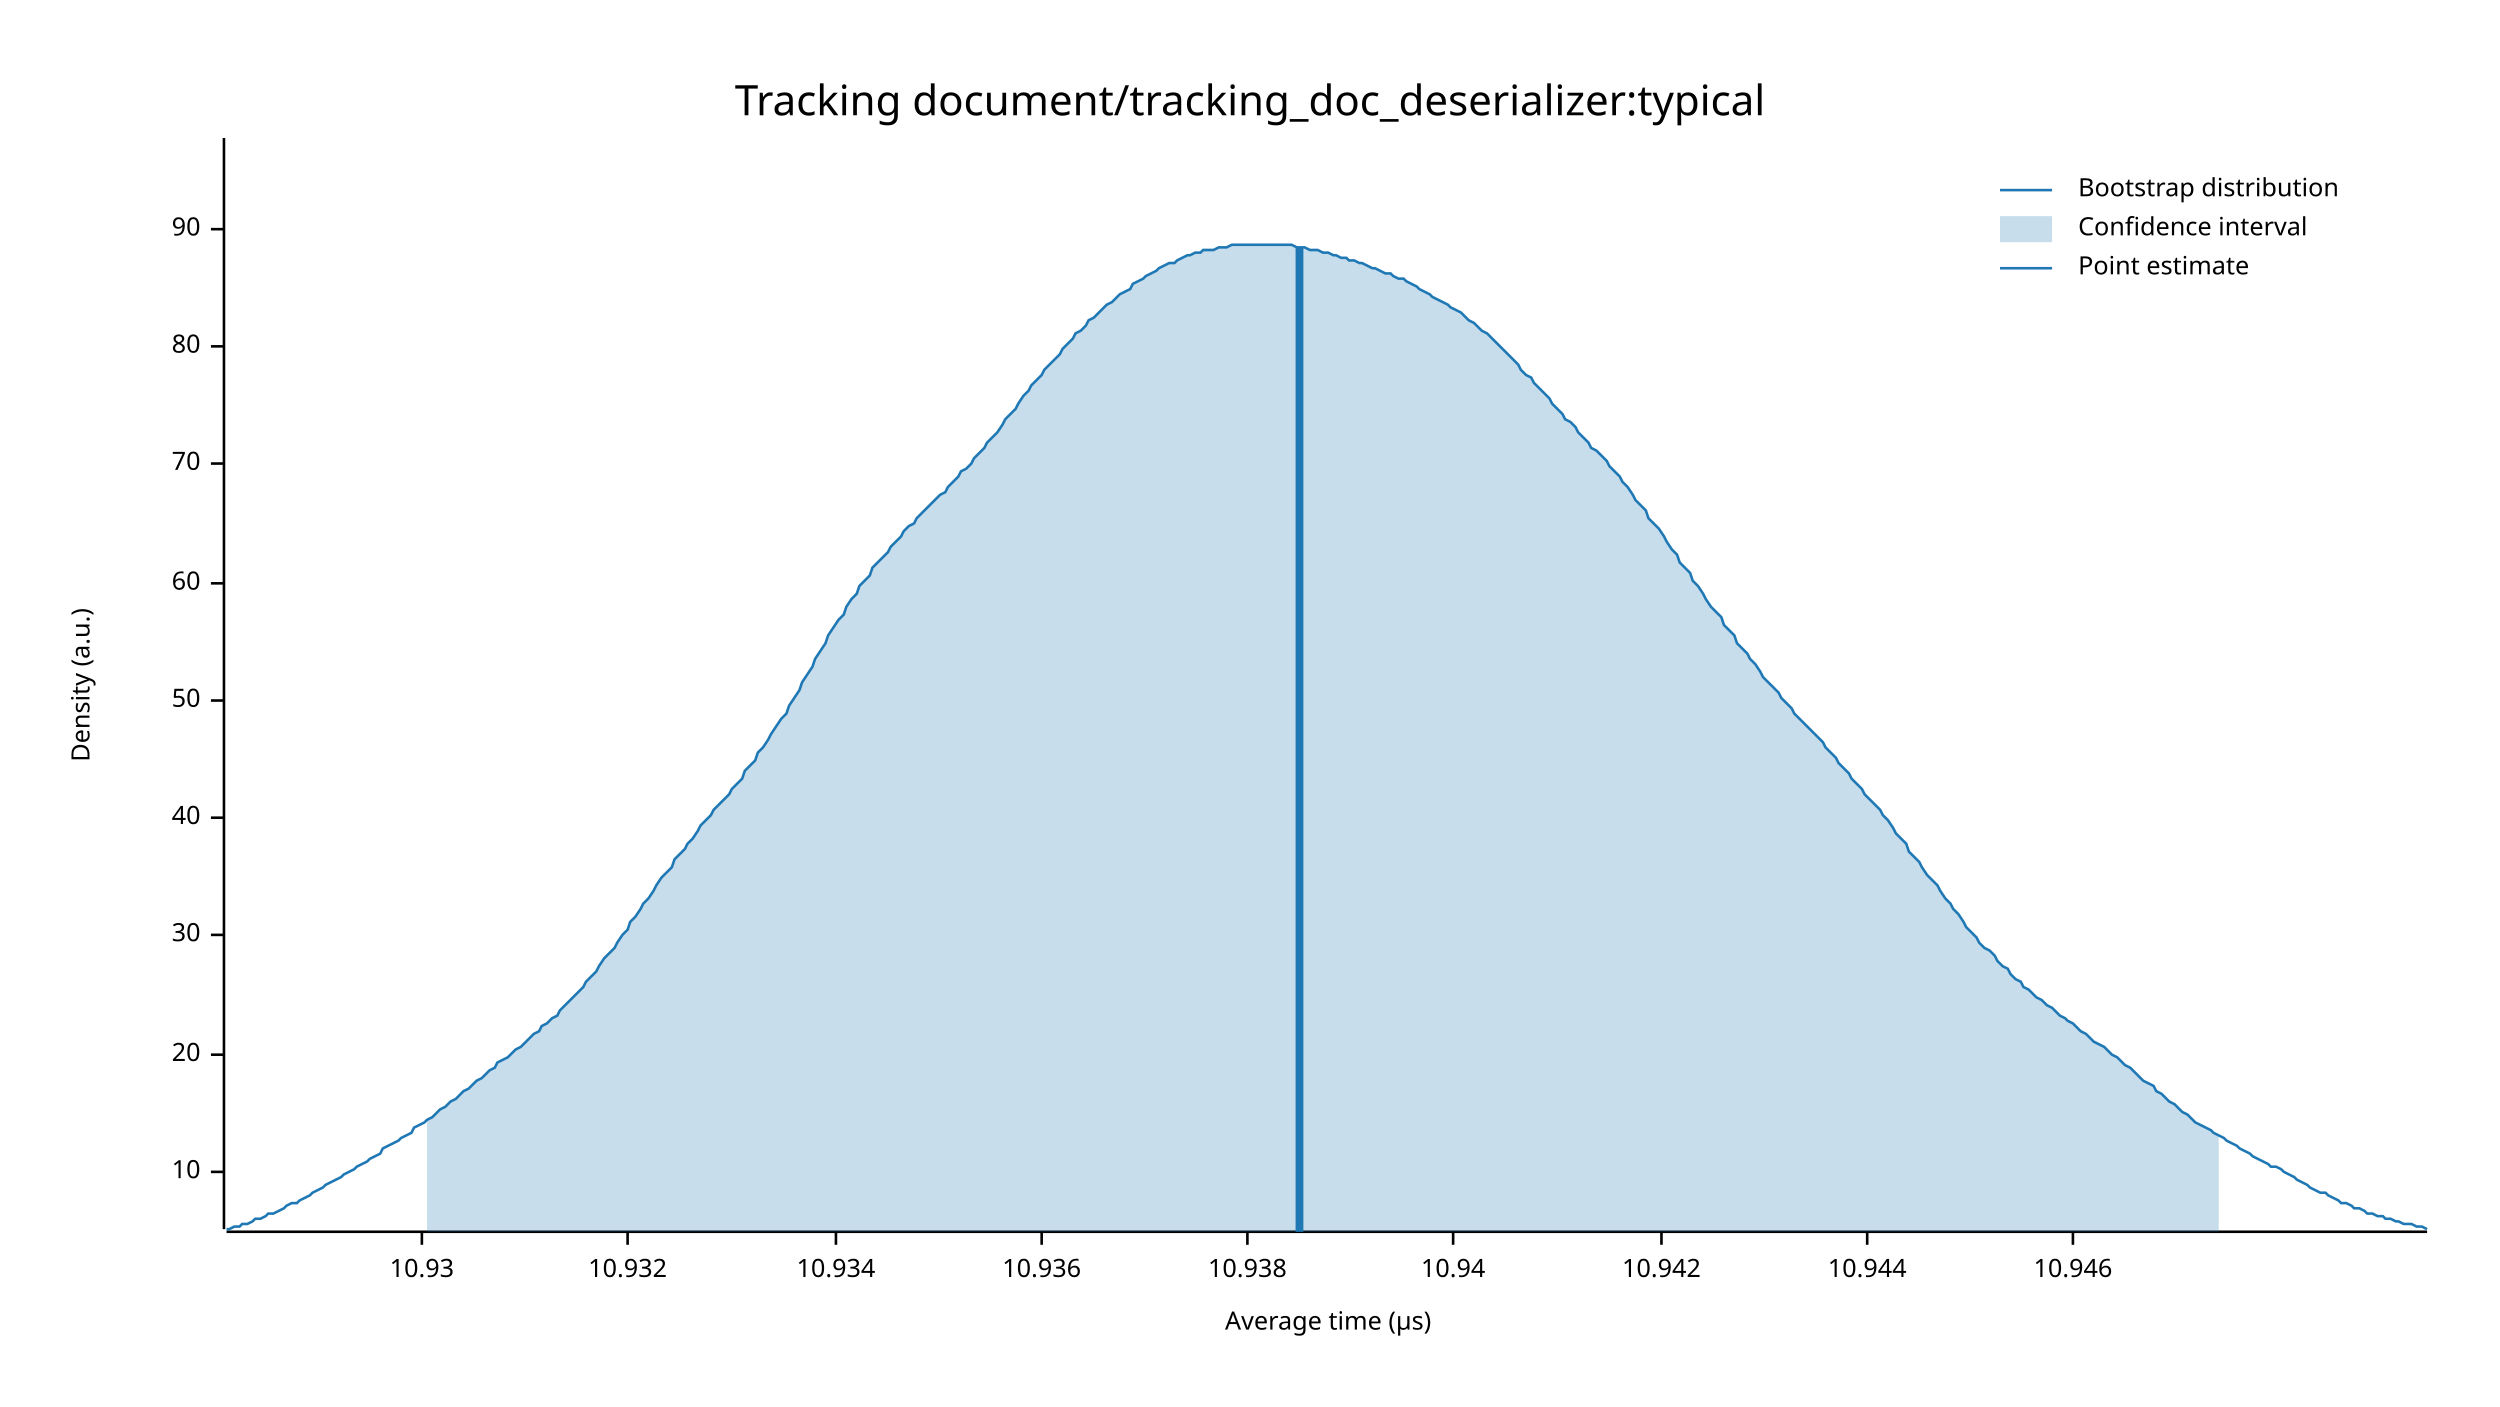
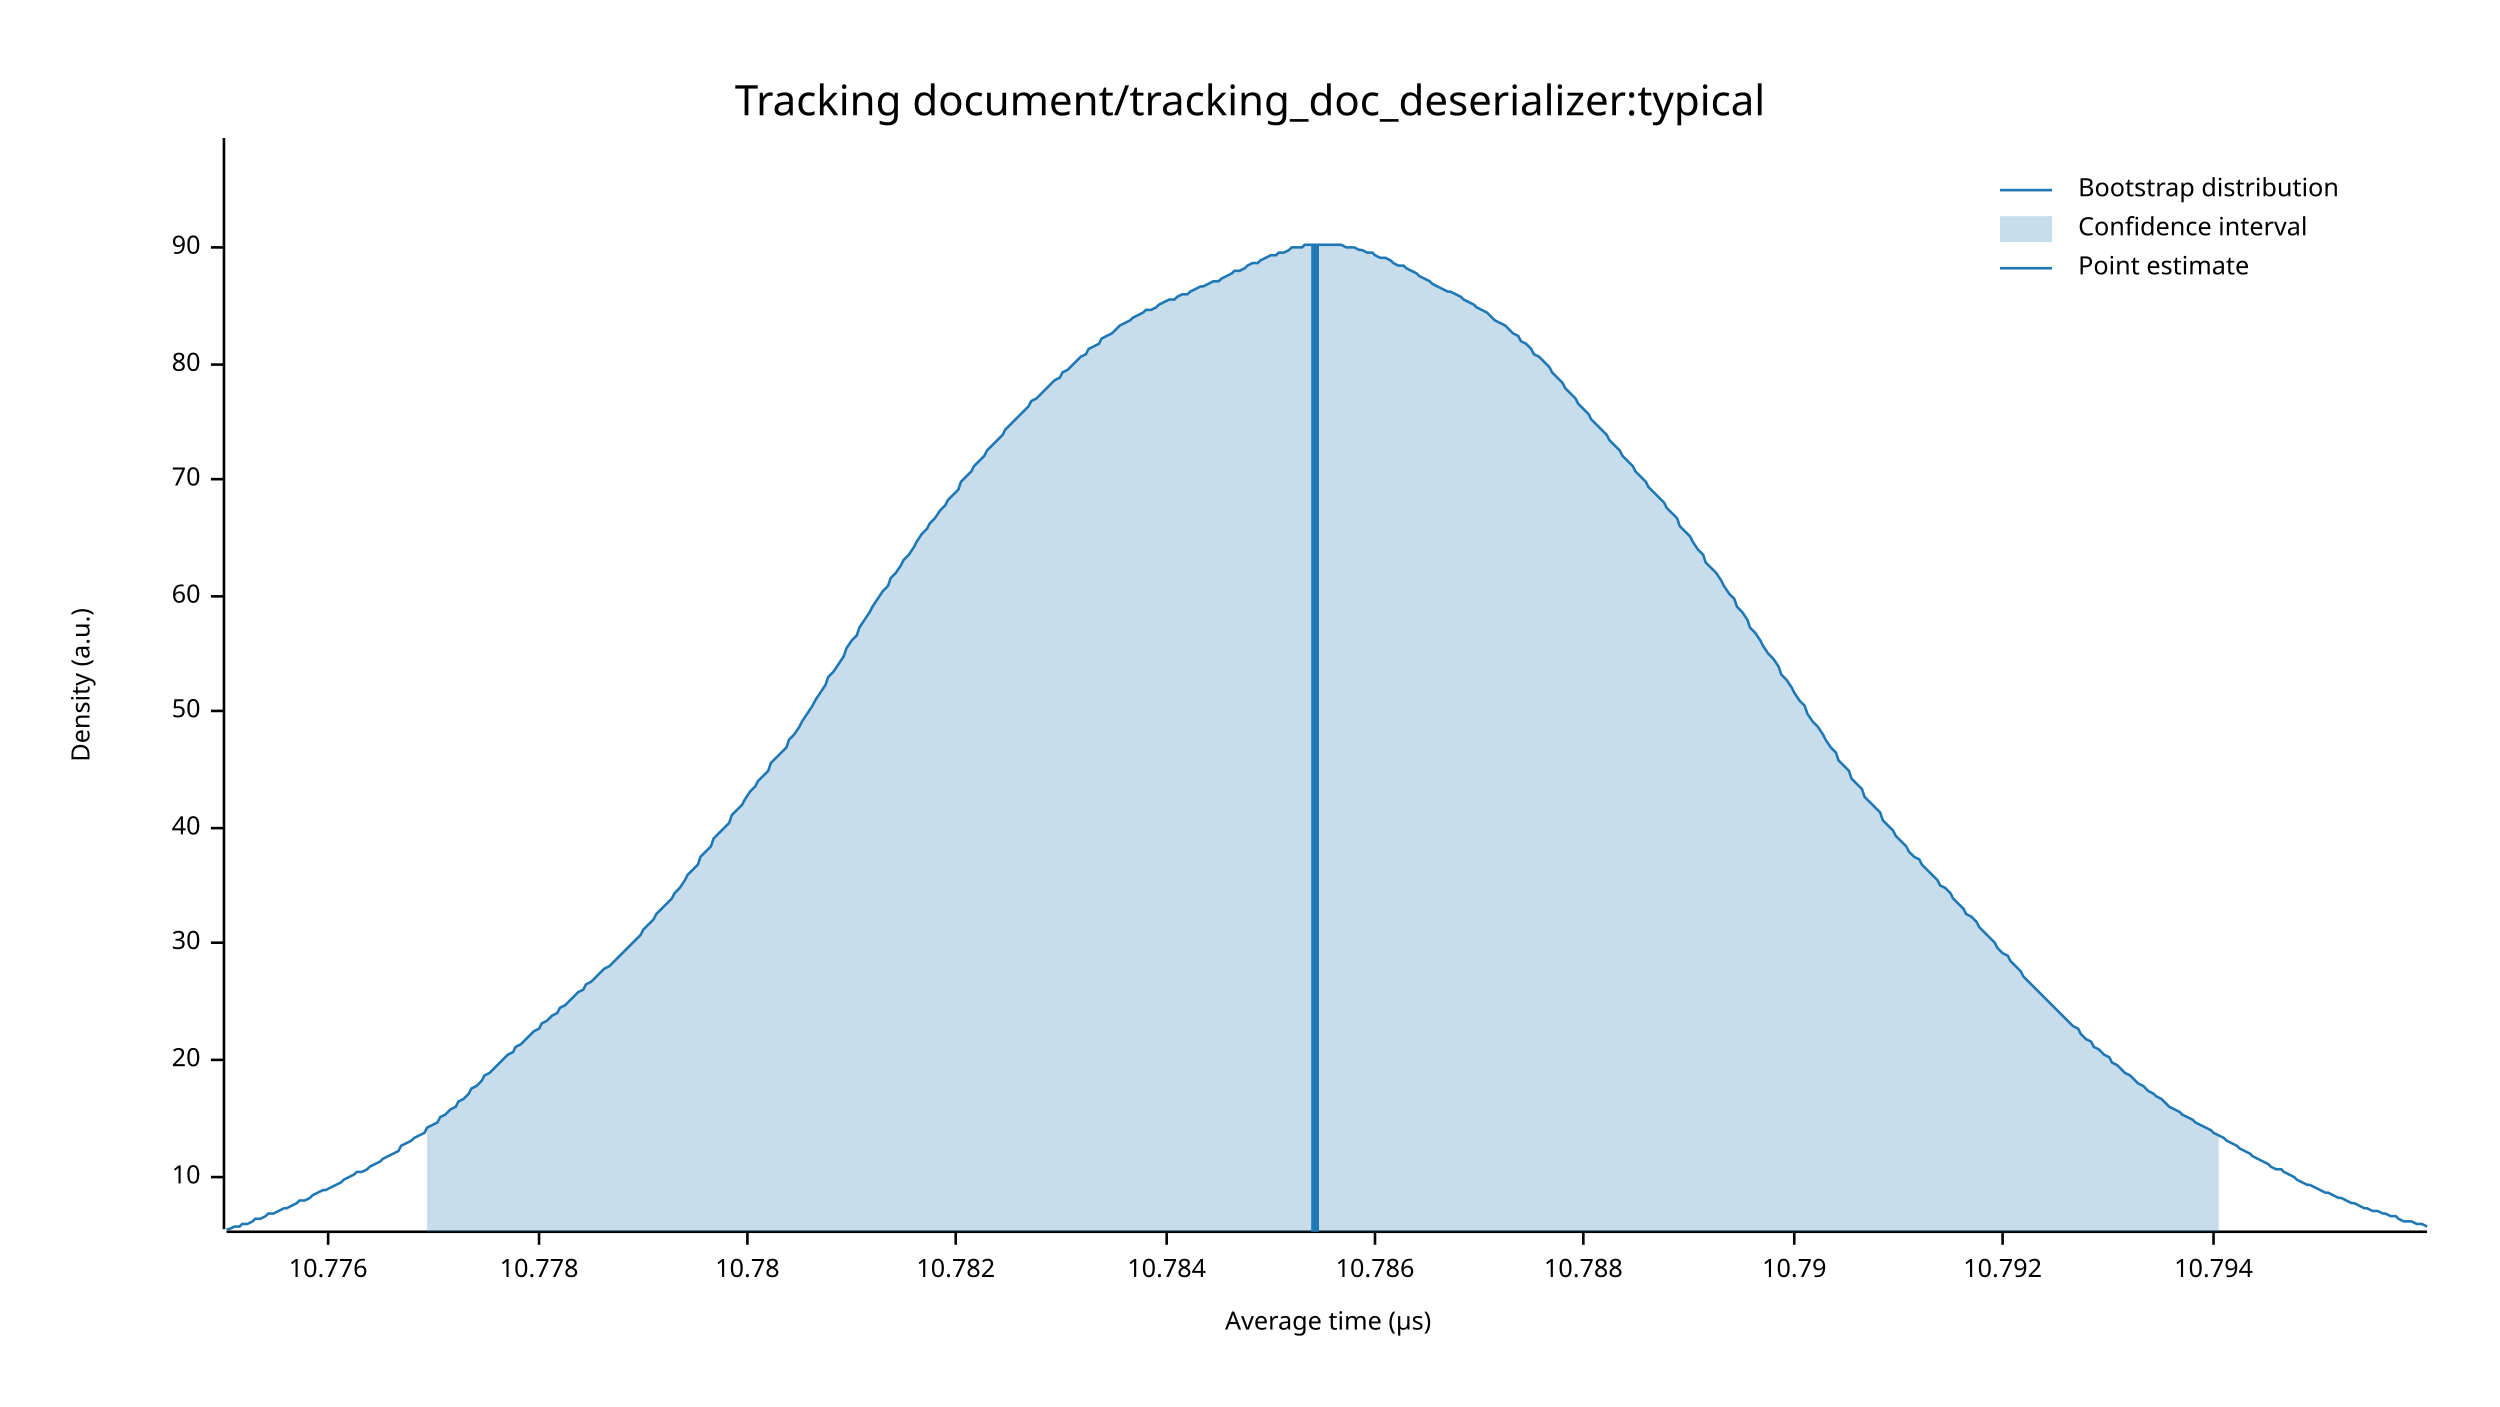
<svg xmlns="http://www.w3.org/2000/svg" width="960" height="540" viewBox="0 0 960 540">
  <text x="480" y="32" dy="0.76em" text-anchor="middle" font-family="sans-serif" font-size="16.129" opacity="1" fill="#000000">
Tracking document/tracking_doc_deserializer:typical
</text>
  <text x="27" y="263" dy="0.76em" text-anchor="middle" font-family="sans-serif" font-size="9.677" opacity="1" fill="#000000" transform="rotate(270, 27, 263)">
Density (a.u.)
</text>
  <text x="510" y="513" dy="-0.5ex" text-anchor="middle" font-family="sans-serif" font-size="9.677" opacity="1" fill="#000000">
Average time (µs)
</text>
  <polyline fill="none" opacity="1" stroke="#000000" stroke-width="1" points="86,53 86,472 " />
-   <text x="77" y="450" dy="0.5ex" text-anchor="end" font-family="sans-serif" font-size="9.677" opacity="1" fill="#000000">
+   <text x="77" y="452" dy="0.5ex" text-anchor="end" font-family="sans-serif" font-size="9.677" opacity="1" fill="#000000">
10
</text>
-   <polyline fill="none" opacity="1" stroke="#000000" stroke-width="1" points="81,450 86,450 " />
-   <text x="77" y="405" dy="0.5ex" text-anchor="end" font-family="sans-serif" font-size="9.677" opacity="1" fill="#000000">
+   <polyline fill="none" opacity="1" stroke="#000000" stroke-width="1" points="81,452 86,452 " />
+   <text x="77" y="407" dy="0.5ex" text-anchor="end" font-family="sans-serif" font-size="9.677" opacity="1" fill="#000000">
20
</text>
-   <polyline fill="none" opacity="1" stroke="#000000" stroke-width="1" points="81,405 86,405 " />
-   <text x="77" y="359" dy="0.5ex" text-anchor="end" font-family="sans-serif" font-size="9.677" opacity="1" fill="#000000">
+   <polyline fill="none" opacity="1" stroke="#000000" stroke-width="1" points="81,407 86,407 " />
+   <text x="77" y="362" dy="0.5ex" text-anchor="end" font-family="sans-serif" font-size="9.677" opacity="1" fill="#000000">
30
</text>
-   <polyline fill="none" opacity="1" stroke="#000000" stroke-width="1" points="81,359 86,359 " />
-   <text x="77" y="314" dy="0.5ex" text-anchor="end" font-family="sans-serif" font-size="9.677" opacity="1" fill="#000000">
+   <polyline fill="none" opacity="1" stroke="#000000" stroke-width="1" points="81,362 86,362 " />
+   <text x="77" y="318" dy="0.5ex" text-anchor="end" font-family="sans-serif" font-size="9.677" opacity="1" fill="#000000">
40
</text>
-   <polyline fill="none" opacity="1" stroke="#000000" stroke-width="1" points="81,314 86,314 " />
-   <text x="77" y="269" dy="0.5ex" text-anchor="end" font-family="sans-serif" font-size="9.677" opacity="1" fill="#000000">
+   <polyline fill="none" opacity="1" stroke="#000000" stroke-width="1" points="81,318 86,318 " />
+   <text x="77" y="273" dy="0.5ex" text-anchor="end" font-family="sans-serif" font-size="9.677" opacity="1" fill="#000000">
50
</text>
-   <polyline fill="none" opacity="1" stroke="#000000" stroke-width="1" points="81,269 86,269 " />
-   <text x="77" y="224" dy="0.5ex" text-anchor="end" font-family="sans-serif" font-size="9.677" opacity="1" fill="#000000">
+   <polyline fill="none" opacity="1" stroke="#000000" stroke-width="1" points="81,273 86,273 " />
+   <text x="77" y="229" dy="0.5ex" text-anchor="end" font-family="sans-serif" font-size="9.677" opacity="1" fill="#000000">
60
</text>
-   <polyline fill="none" opacity="1" stroke="#000000" stroke-width="1" points="81,224 86,224 " />
-   <text x="77" y="178" dy="0.5ex" text-anchor="end" font-family="sans-serif" font-size="9.677" opacity="1" fill="#000000">
+   <polyline fill="none" opacity="1" stroke="#000000" stroke-width="1" points="81,229 86,229 " />
+   <text x="77" y="184" dy="0.5ex" text-anchor="end" font-family="sans-serif" font-size="9.677" opacity="1" fill="#000000">
70
</text>
-   <polyline fill="none" opacity="1" stroke="#000000" stroke-width="1" points="81,178 86,178 " />
-   <text x="77" y="133" dy="0.5ex" text-anchor="end" font-family="sans-serif" font-size="9.677" opacity="1" fill="#000000">
+   <polyline fill="none" opacity="1" stroke="#000000" stroke-width="1" points="81,184 86,184 " />
+   <text x="77" y="140" dy="0.5ex" text-anchor="end" font-family="sans-serif" font-size="9.677" opacity="1" fill="#000000">
80
</text>
-   <polyline fill="none" opacity="1" stroke="#000000" stroke-width="1" points="81,133 86,133 " />
-   <text x="77" y="88" dy="0.5ex" text-anchor="end" font-family="sans-serif" font-size="9.677" opacity="1" fill="#000000">
+   <polyline fill="none" opacity="1" stroke="#000000" stroke-width="1" points="81,140 86,140 " />
+   <text x="77" y="95" dy="0.5ex" text-anchor="end" font-family="sans-serif" font-size="9.677" opacity="1" fill="#000000">
90
</text>
-   <polyline fill="none" opacity="1" stroke="#000000" stroke-width="1" points="81,88 86,88 " />
+   <polyline fill="none" opacity="1" stroke="#000000" stroke-width="1" points="81,95 86,95 " />
  <polyline fill="none" opacity="1" stroke="#000000" stroke-width="1" points="87,473 932,473 " />
-   <text x="162" y="483" dy="0.76em" text-anchor="middle" font-family="sans-serif" font-size="9.677" opacity="1" fill="#000000">
- 10.93
+   <text x="126" y="483" dy="0.76em" text-anchor="middle" font-family="sans-serif" font-size="9.677" opacity="1" fill="#000000">
+ 10.776
</text>
-   <polyline fill="none" opacity="1" stroke="#000000" stroke-width="1" points="162,473 162,478 " />
-   <text x="241" y="483" dy="0.76em" text-anchor="middle" font-family="sans-serif" font-size="9.677" opacity="1" fill="#000000">
- 10.932
+   <polyline fill="none" opacity="1" stroke="#000000" stroke-width="1" points="126,473 126,478 " />
+   <text x="207" y="483" dy="0.76em" text-anchor="middle" font-family="sans-serif" font-size="9.677" opacity="1" fill="#000000">
+ 10.778
</text>
-   <polyline fill="none" opacity="1" stroke="#000000" stroke-width="1" points="241,473 241,478 " />
-   <text x="321" y="483" dy="0.76em" text-anchor="middle" font-family="sans-serif" font-size="9.677" opacity="1" fill="#000000">
- 10.934
+   <polyline fill="none" opacity="1" stroke="#000000" stroke-width="1" points="207,473 207,478 " />
+   <text x="287" y="483" dy="0.76em" text-anchor="middle" font-family="sans-serif" font-size="9.677" opacity="1" fill="#000000">
+ 10.78
</text>
-   <polyline fill="none" opacity="1" stroke="#000000" stroke-width="1" points="321,473 321,478 " />
-   <text x="400" y="483" dy="0.76em" text-anchor="middle" font-family="sans-serif" font-size="9.677" opacity="1" fill="#000000">
- 10.936
+   <polyline fill="none" opacity="1" stroke="#000000" stroke-width="1" points="287,473 287,478 " />
+   <text x="367" y="483" dy="0.76em" text-anchor="middle" font-family="sans-serif" font-size="9.677" opacity="1" fill="#000000">
+ 10.782
</text>
-   <polyline fill="none" opacity="1" stroke="#000000" stroke-width="1" points="400,473 400,478 " />
-   <text x="479" y="483" dy="0.76em" text-anchor="middle" font-family="sans-serif" font-size="9.677" opacity="1" fill="#000000">
- 10.938
+   <polyline fill="none" opacity="1" stroke="#000000" stroke-width="1" points="367,473 367,478 " />
+   <text x="448" y="483" dy="0.76em" text-anchor="middle" font-family="sans-serif" font-size="9.677" opacity="1" fill="#000000">
+ 10.784
</text>
-   <polyline fill="none" opacity="1" stroke="#000000" stroke-width="1" points="479,473 479,478 " />
-   <text x="558" y="483" dy="0.76em" text-anchor="middle" font-family="sans-serif" font-size="9.677" opacity="1" fill="#000000">
- 10.94
+   <polyline fill="none" opacity="1" stroke="#000000" stroke-width="1" points="448,473 448,478 " />
+   <text x="528" y="483" dy="0.76em" text-anchor="middle" font-family="sans-serif" font-size="9.677" opacity="1" fill="#000000">
+ 10.786
</text>
-   <polyline fill="none" opacity="1" stroke="#000000" stroke-width="1" points="558,473 558,478 " />
-   <text x="638" y="483" dy="0.76em" text-anchor="middle" font-family="sans-serif" font-size="9.677" opacity="1" fill="#000000">
- 10.942
+   <polyline fill="none" opacity="1" stroke="#000000" stroke-width="1" points="528,473 528,478 " />
+   <text x="608" y="483" dy="0.76em" text-anchor="middle" font-family="sans-serif" font-size="9.677" opacity="1" fill="#000000">
+ 10.788
</text>
-   <polyline fill="none" opacity="1" stroke="#000000" stroke-width="1" points="638,473 638,478 " />
-   <text x="717" y="483" dy="0.76em" text-anchor="middle" font-family="sans-serif" font-size="9.677" opacity="1" fill="#000000">
- 10.944
+   <polyline fill="none" opacity="1" stroke="#000000" stroke-width="1" points="608,473 608,478 " />
+   <text x="689" y="483" dy="0.76em" text-anchor="middle" font-family="sans-serif" font-size="9.677" opacity="1" fill="#000000">
+ 10.79
</text>
-   <polyline fill="none" opacity="1" stroke="#000000" stroke-width="1" points="717,473 717,478 " />
-   <text x="796" y="483" dy="0.76em" text-anchor="middle" font-family="sans-serif" font-size="9.677" opacity="1" fill="#000000">
- 10.946
+   <polyline fill="none" opacity="1" stroke="#000000" stroke-width="1" points="689,473 689,478 " />
+   <text x="769" y="483" dy="0.76em" text-anchor="middle" font-family="sans-serif" font-size="9.677" opacity="1" fill="#000000">
+ 10.792
</text>
-   <polyline fill="none" opacity="1" stroke="#000000" stroke-width="1" points="796,473 796,478 " />
-   <polyline fill="none" opacity="1" stroke="#1F78B4" stroke-width="1" points="87,472 88,472 90,471 92,471 93,470 95,470 97,469 98,468 100,468 102,467 103,466 105,466 107,465 109,464 110,463 112,462 114,462 115,461 117,460 119,459 120,458 122,457 124,456 125,455 127,454 129,453 131,452 132,451 134,450 136,449 137,448 139,447 141,446 142,445 144,444 146,443 147,441 149,440 151,439 153,438 154,437 156,436 158,435 159,433 161,432 163,431 164,430 166,429 168,427 169,426 171,425 173,423 175,422 176,421 178,419 180,418 181,417 183,415 185,414 186,413 188,411 190,410 191,408 193,407 195,406 197,404 198,403 200,402 202,400 203,399 205,397 207,396 208,394 210,393 212,391 214,390 215,388 217,386 219,384 220,383 222,381 224,379 225,377 227,375 229,373 230,371 232,368 234,366 236,364 237,362 239,359 241,357 242,354 244,352 246,349 247,347 249,345 251,342 252,340 254,337 256,335 258,333 259,330 261,328 263,326 264,324 266,322 268,319 269,317 271,315 273,313 274,311 276,309 278,307 280,305 281,303 283,301 285,299 286,296 288,294 290,292 291,289 293,287 295,284 296,282 298,279 300,276 302,274 303,271 305,268 307,265 308,262 310,259 312,256 313,253 315,250 317,247 318,244 320,241 322,238 324,236 325,233 327,230 329,228 330,225 332,223 334,221 335,218 337,216 339,214 341,212 342,210 344,208 346,206 347,204 349,202 351,201 352,199 354,197 356,195 357,194 359,192 361,190 363,189 364,187 366,185 368,183 369,181 371,180 373,178 374,176 376,174 378,172 379,170 381,168 383,166 385,163 386,161 388,159 390,157 391,155 393,152 395,150 396,148 398,146 400,144 401,142 403,140 405,138 407,136 408,134 410,132 412,130 413,128 415,127 417,125 418,123 420,122 422,120 423,119 425,117 427,116 429,114 430,113 432,112 434,111 435,109 437,108 439,107 440,106 442,105 444,104 445,103 447,102 449,101 451,101 452,100 454,99 456,98 457,98 459,97 461,97 462,96 464,96 466,96 468,95 469,95 471,95 473,94 474,94 476,94 478,94 479,94 481,94 483,94 484,94 486,94 488,94 490,94 491,94 493,94 495,94 496,94 498,95 500,95 501,95 503,96 505,96 506,96 508,97 510,97 512,98 513,98 515,99 517,99 518,100 520,100 522,101 523,101 525,102 527,103 528,103 530,104 532,105 534,105 535,106 537,107 539,107 540,108 542,109 544,110 545,111 547,112 549,113 550,114 552,115 554,116 556,117 557,118 559,119 561,120 562,121 564,123 566,124 567,125 569,127 571,128 573,130 574,131 576,133 578,135 579,136 581,138 583,140 584,142 586,144 588,145 589,147 591,149 593,151 595,153 596,155 598,157 600,159 601,161 603,162 605,164 606,166 608,168 610,170 611,172 613,173 615,175 617,177 618,179 620,181 622,183 623,185 625,187 627,190 628,192 630,194 632,196 633,199 635,201 637,203 639,206 640,208 642,211 644,213 645,216 647,218 649,220 650,223 652,225 654,228 655,230 657,233 659,235 661,237 662,240 664,242 666,244 667,247 669,249 671,251 672,253 674,255 676,258 677,260 679,262 681,264 683,266 684,268 686,270 688,272 689,274 691,276 693,278 694,279 696,281 698,283 700,285 701,287 703,289 705,291 706,293 708,295 710,297 711,299 713,301 715,303 716,305 718,307 720,309 722,311 723,313 725,315 727,318 728,320 730,322 732,324 733,327 735,329 737,331 738,333 740,336 742,338 744,340 745,342 747,345 749,347 750,349 752,351 754,354 755,356 757,358 759,360 760,362 762,364 764,365 766,367 767,369 769,371 771,372 772,374 774,376 776,377 777,379 779,380 781,382 782,383 784,384 786,386 788,387 789,388 791,390 793,391 794,392 796,393 798,395 799,396 801,397 803,399 804,400 806,401 808,402 810,404 811,405 813,406 815,408 816,409 818,410 820,412 821,413 823,415 825,416 827,417 828,419 830,420 832,422 833,423 835,424 837,426 838,427 840,428 842,430 843,431 845,432 847,433 849,434 850,435 852,436 854,437 855,438 857,439 859,440 860,441 862,442 864,443 865,444 867,445 869,446 871,447 872,448 874,448 876,449 877,450 879,451 881,452 882,453 884,454 886,455 887,456 889,457 891,458 893,458 894,459 896,460 898,461 899,462 901,462 903,463 904,464 906,464 908,465 909,466 911,466 913,467 915,467 916,468 918,468 920,469 921,469 923,470 925,470 926,470 928,471 930,471 932,472 " />
-   <polygon opacity="0.25" fill="#1F78B4" points="164,430 166,429 168,427 169,426 171,425 173,423 175,422 176,421 178,419 180,418 181,417 183,415 185,414 186,413 188,411 190,410 191,408 193,407 195,406 197,404 198,403 200,402 202,400 203,399 205,397 207,396 208,394 210,393 212,391 214,390 215,388 217,386 219,384 220,383 222,381 224,379 225,377 227,375 229,373 230,371 232,368 234,366 236,364 237,362 239,359 241,357 242,354 244,352 246,349 247,347 249,345 251,342 252,340 254,337 256,335 258,333 259,330 261,328 263,326 264,324 266,322 268,319 269,317 271,315 273,313 274,311 276,309 278,307 280,305 281,303 283,301 285,299 286,296 288,294 290,292 291,289 293,287 295,284 296,282 298,279 300,276 302,274 303,271 305,268 307,265 308,262 310,259 312,256 313,253 315,250 317,247 318,244 320,241 322,238 324,236 325,233 327,230 329,228 330,225 332,223 334,221 335,218 337,216 339,214 341,212 342,210 344,208 346,206 347,204 349,202 351,201 352,199 354,197 356,195 357,194 359,192 361,190 363,189 364,187 366,185 368,183 369,181 371,180 373,178 374,176 376,174 378,172 379,170 381,168 383,166 385,163 386,161 388,159 390,157 391,155 393,152 395,150 396,148 398,146 400,144 401,142 403,140 405,138 407,136 408,134 410,132 412,130 413,128 415,127 417,125 418,123 420,122 422,120 423,119 425,117 427,116 429,114 430,113 432,112 434,111 435,109 437,108 439,107 440,106 442,105 444,104 445,103 447,102 449,101 451,101 452,100 454,99 456,98 457,98 459,97 461,97 462,96 464,96 466,96 468,95 469,95 471,95 473,94 474,94 476,94 478,94 479,94 481,94 483,94 484,94 486,94 488,94 490,94 491,94 493,94 495,94 496,94 498,95 500,95 501,95 503,96 505,96 506,96 508,97 510,97 512,98 513,98 515,99 517,99 518,100 520,100 522,101 523,101 525,102 527,103 528,103 530,104 532,105 534,105 535,106 537,107 539,107 540,108 542,109 544,110 545,111 547,112 549,113 550,114 552,115 554,116 556,117 557,118 559,119 561,120 562,121 564,123 566,124 567,125 569,127 571,128 573,130 574,131 576,133 578,135 579,136 581,138 583,140 584,142 586,144 588,145 589,147 591,149 593,151 595,153 596,155 598,157 600,159 601,161 603,162 605,164 606,166 608,168 610,170 611,172 613,173 615,175 617,177 618,179 620,181 622,183 623,185 625,187 627,190 628,192 630,194 632,196 633,199 635,201 637,203 639,206 640,208 642,211 644,213 645,216 647,218 649,220 650,223 652,225 654,228 655,230 657,233 659,235 661,237 662,240 664,242 666,244 667,247 669,249 671,251 672,253 674,255 676,258 677,260 679,262 681,264 683,266 684,268 686,270 688,272 689,274 691,276 693,278 694,279 696,281 698,283 700,285 701,287 703,289 705,291 706,293 708,295 710,297 711,299 713,301 715,303 716,305 718,307 720,309 722,311 723,313 725,315 727,318 728,320 730,322 732,324 733,327 735,329 737,331 738,333 740,336 742,338 744,340 745,342 747,345 749,347 750,349 752,351 754,354 755,356 757,358 759,360 760,362 762,364 764,365 766,367 767,369 769,371 771,372 772,374 774,376 776,377 777,379 779,380 781,382 782,383 784,384 786,386 788,387 789,388 791,390 793,391 794,392 796,393 798,395 799,396 801,397 803,399 804,400 806,401 808,402 810,404 811,405 813,406 815,408 816,409 818,410 820,412 821,413 823,415 825,416 827,417 828,419 830,420 832,422 833,423 835,424 837,426 838,427 840,428 842,430 843,431 845,432 847,433 849,434 850,435 852,436 852,473 164,473 " />
-   <polyline fill="none" opacity="1" stroke="#1F78B4" stroke-width="3" points="499,473 499,95 " />
+   <polyline fill="none" opacity="1" stroke="#000000" stroke-width="1" points="769,473 769,478 " />
+   <text x="850" y="483" dy="0.76em" text-anchor="middle" font-family="sans-serif" font-size="9.677" opacity="1" fill="#000000">
+ 10.794
+ </text>
+   <polyline fill="none" opacity="1" stroke="#000000" stroke-width="1" points="850,473 850,478 " />
+   <polyline fill="none" opacity="1" stroke="#1F78B4" stroke-width="1" points="87,472 88,472 90,471 92,471 93,470 95,470 97,469 98,468 100,468 102,467 103,466 105,466 107,465 109,464 110,464 112,463 114,462 115,461 117,461 119,460 120,459 122,458 124,457 125,457 127,456 129,455 131,454 132,453 134,452 136,451 137,450 139,450 141,449 142,448 144,447 146,446 147,445 149,444 151,443 153,442 154,440 156,439 158,438 159,437 161,436 163,435 164,433 166,432 168,431 169,429 171,428 173,426 175,425 176,423 178,422 180,420 181,418 183,417 185,415 186,413 188,412 190,410 191,409 193,407 195,405 197,404 198,402 200,401 202,399 203,398 205,396 207,395 208,393 210,392 212,390 214,389 215,387 217,386 219,384 220,383 222,381 224,380 225,378 227,377 229,375 230,374 232,372 234,371 236,369 237,368 239,366 241,364 242,363 244,361 246,359 247,357 249,355 251,353 252,351 254,349 256,347 258,345 259,343 261,341 263,338 264,336 266,334 268,332 269,329 271,327 273,325 274,322 276,320 278,318 280,316 281,313 283,311 285,309 286,307 288,304 290,302 291,300 293,298 295,296 296,293 298,291 300,289 302,287 303,284 305,282 307,279 308,277 310,274 312,271 313,269 315,266 317,263 318,260 320,258 322,255 324,252 325,249 327,246 329,244 330,241 332,238 334,235 335,233 337,230 339,227 341,225 342,222 344,220 346,217 347,215 349,213 351,210 352,208 354,205 356,203 357,201 359,199 361,196 363,194 364,192 366,190 368,188 369,185 371,183 373,181 374,179 376,177 378,175 379,173 381,171 383,169 385,167 386,165 388,163 390,161 391,160 393,158 395,156 396,154 398,153 400,151 401,150 403,148 405,146 407,145 408,143 410,142 412,140 413,139 415,137 417,136 418,134 420,133 422,132 423,130 425,129 427,128 429,126 430,125 432,124 434,123 435,122 437,121 439,120 440,119 442,119 444,118 445,117 447,116 449,115 451,115 452,114 454,113 456,113 457,112 459,111 461,110 462,110 464,109 466,108 468,108 469,107 471,106 473,105 474,104 476,104 478,103 479,102 481,101 483,101 484,100 486,99 488,98 490,98 491,97 493,97 495,96 496,95 498,95 500,95 501,94 503,94 505,94 506,94 508,94 510,94 512,94 513,94 515,94 517,95 518,95 520,95 522,96 523,96 525,97 527,97 528,98 530,99 532,99 534,100 535,101 537,102 539,102 540,103 542,104 544,105 545,106 547,107 549,108 550,109 552,110 554,111 556,112 557,112 559,113 561,114 562,115 564,116 566,117 567,118 569,119 571,120 573,122 574,123 576,124 578,125 579,126 581,128 583,129 584,131 586,132 588,134 589,136 591,137 593,139 595,141 596,143 598,145 600,147 601,149 603,151 605,153 606,155 608,157 610,159 611,161 613,163 615,165 617,167 618,169 620,171 622,173 623,175 625,177 627,179 628,181 630,183 632,185 633,187 635,189 637,191 639,193 640,195 642,197 644,199 645,202 647,204 649,206 650,208 652,211 654,213 655,216 657,218 659,220 661,223 662,225 664,228 666,230 667,233 669,235 671,238 672,241 674,243 676,246 677,248 679,251 681,253 683,256 684,259 686,261 688,264 689,266 691,269 693,271 694,274 696,277 698,279 700,282 701,284 703,287 705,289 706,292 708,294 710,296 711,299 713,301 715,303 716,306 718,308 720,310 722,312 723,315 725,317 727,319 728,321 730,323 732,325 733,327 735,329 737,330 738,332 740,334 742,336 744,338 745,340 747,341 749,343 750,345 752,347 754,349 755,351 757,352 759,354 760,356 762,358 764,360 766,362 767,364 769,366 771,367 772,369 774,371 776,373 777,375 779,377 781,379 782,380 784,382 786,384 788,386 789,387 791,389 793,391 794,392 796,394 798,395 799,397 801,399 803,400 804,402 806,403 808,405 810,406 811,408 813,409 815,411 816,412 818,413 820,415 821,416 823,417 825,419 827,420 828,421 830,422 832,424 833,425 835,426 837,427 838,428 840,429 842,430 843,431 845,432 847,433 849,434 850,435 852,436 854,437 855,438 857,439 859,440 860,441 862,442 864,443 865,444 867,445 869,446 871,447 872,448 874,449 876,449 877,450 879,451 881,452 882,453 884,454 886,455 887,455 889,456 891,457 893,458 894,458 896,459 898,460 899,460 901,461 903,462 904,462 906,463 908,464 909,464 911,465 913,465 915,466 916,466 918,467 920,467 921,468 923,469 925,469 926,469 928,470 930,470 932,471 " />
+   <polygon opacity="0.25" fill="#1F78B4" points="164,433 166,432 168,431 169,429 171,428 173,426 175,425 176,423 178,422 180,420 181,418 183,417 185,415 186,413 188,412 190,410 191,409 193,407 195,405 197,404 198,402 200,401 202,399 203,398 205,396 207,395 208,393 210,392 212,390 214,389 215,387 217,386 219,384 220,383 222,381 224,380 225,378 227,377 229,375 230,374 232,372 234,371 236,369 237,368 239,366 241,364 242,363 244,361 246,359 247,357 249,355 251,353 252,351 254,349 256,347 258,345 259,343 261,341 263,338 264,336 266,334 268,332 269,329 271,327 273,325 274,322 276,320 278,318 280,316 281,313 283,311 285,309 286,307 288,304 290,302 291,300 293,298 295,296 296,293 298,291 300,289 302,287 303,284 305,282 307,279 308,277 310,274 312,271 313,269 315,266 317,263 318,260 320,258 322,255 324,252 325,249 327,246 329,244 330,241 332,238 334,235 335,233 337,230 339,227 341,225 342,222 344,220 346,217 347,215 349,213 351,210 352,208 354,205 356,203 357,201 359,199 361,196 363,194 364,192 366,190 368,188 369,185 371,183 373,181 374,179 376,177 378,175 379,173 381,171 383,169 385,167 386,165 388,163 390,161 391,160 393,158 395,156 396,154 398,153 400,151 401,150 403,148 405,146 407,145 408,143 410,142 412,140 413,139 415,137 417,136 418,134 420,133 422,132 423,130 425,129 427,128 429,126 430,125 432,124 434,123 435,122 437,121 439,120 440,119 442,119 444,118 445,117 447,116 449,115 451,115 452,114 454,113 456,113 457,112 459,111 461,110 462,110 464,109 466,108 468,108 469,107 471,106 473,105 474,104 476,104 478,103 479,102 481,101 483,101 484,100 486,99 488,98 490,98 491,97 493,97 495,96 496,95 498,95 500,95 501,94 503,94 505,94 506,94 508,94 510,94 512,94 513,94 515,94 517,95 518,95 520,95 522,96 523,96 525,97 527,97 528,98 530,99 532,99 534,100 535,101 537,102 539,102 540,103 542,104 544,105 545,106 547,107 549,108 550,109 552,110 554,111 556,112 557,112 559,113 561,114 562,115 564,116 566,117 567,118 569,119 571,120 573,122 574,123 576,124 578,125 579,126 581,128 583,129 584,131 586,132 588,134 589,136 591,137 593,139 595,141 596,143 598,145 600,147 601,149 603,151 605,153 606,155 608,157 610,159 611,161 613,163 615,165 617,167 618,169 620,171 622,173 623,175 625,177 627,179 628,181 630,183 632,185 633,187 635,189 637,191 639,193 640,195 642,197 644,199 645,202 647,204 649,206 650,208 652,211 654,213 655,216 657,218 659,220 661,223 662,225 664,228 666,230 667,233 669,235 671,238 672,241 674,243 676,246 677,248 679,251 681,253 683,256 684,259 686,261 688,264 689,266 691,269 693,271 694,274 696,277 698,279 700,282 701,284 703,287 705,289 706,292 708,294 710,296 711,299 713,301 715,303 716,306 718,308 720,310 722,312 723,315 725,317 727,319 728,321 730,323 732,325 733,327 735,329 737,330 738,332 740,334 742,336 744,338 745,340 747,341 749,343 750,345 752,347 754,349 755,351 757,352 759,354 760,356 762,358 764,360 766,362 767,364 769,366 771,367 772,369 774,371 776,373 777,375 779,377 781,379 782,380 784,382 786,384 788,386 789,387 791,389 793,391 794,392 796,394 798,395 799,397 801,399 803,400 804,402 806,403 808,405 810,406 811,408 813,409 815,411 816,412 818,413 820,415 821,416 823,417 825,419 827,420 828,421 830,422 832,424 833,425 835,426 837,427 838,428 840,429 842,430 843,431 845,432 847,433 849,434 850,435 852,436 852,473 164,473 " />
+   <polyline fill="none" opacity="1" stroke="#1F78B4" stroke-width="3" points="505,473 505,94 " />
  <text x="798" y="68" dy="0.76em" text-anchor="start" font-family="sans-serif" font-size="9.677" opacity="1" fill="#000000">
Bootstrap distribution
</text>
  <text x="798" y="83" dy="0.76em" text-anchor="start" font-family="sans-serif" font-size="9.677" opacity="1" fill="#000000">
Confidence interval
</text>
  <text x="798" y="98" dy="0.76em" text-anchor="start" font-family="sans-serif" font-size="9.677" opacity="1" fill="#000000">
Point estimate
</text>
  <polyline fill="none" opacity="1" stroke="#1F78B4" stroke-width="1" points="768,73 788,73 " />
  <rect x="768" y="83" width="20" height="10" opacity="0.25" fill="#1F78B4" stroke="none" />
  <polyline fill="none" opacity="1" stroke="#1F78B4" stroke-width="1" points="768,103 788,103 " />
</svg>
